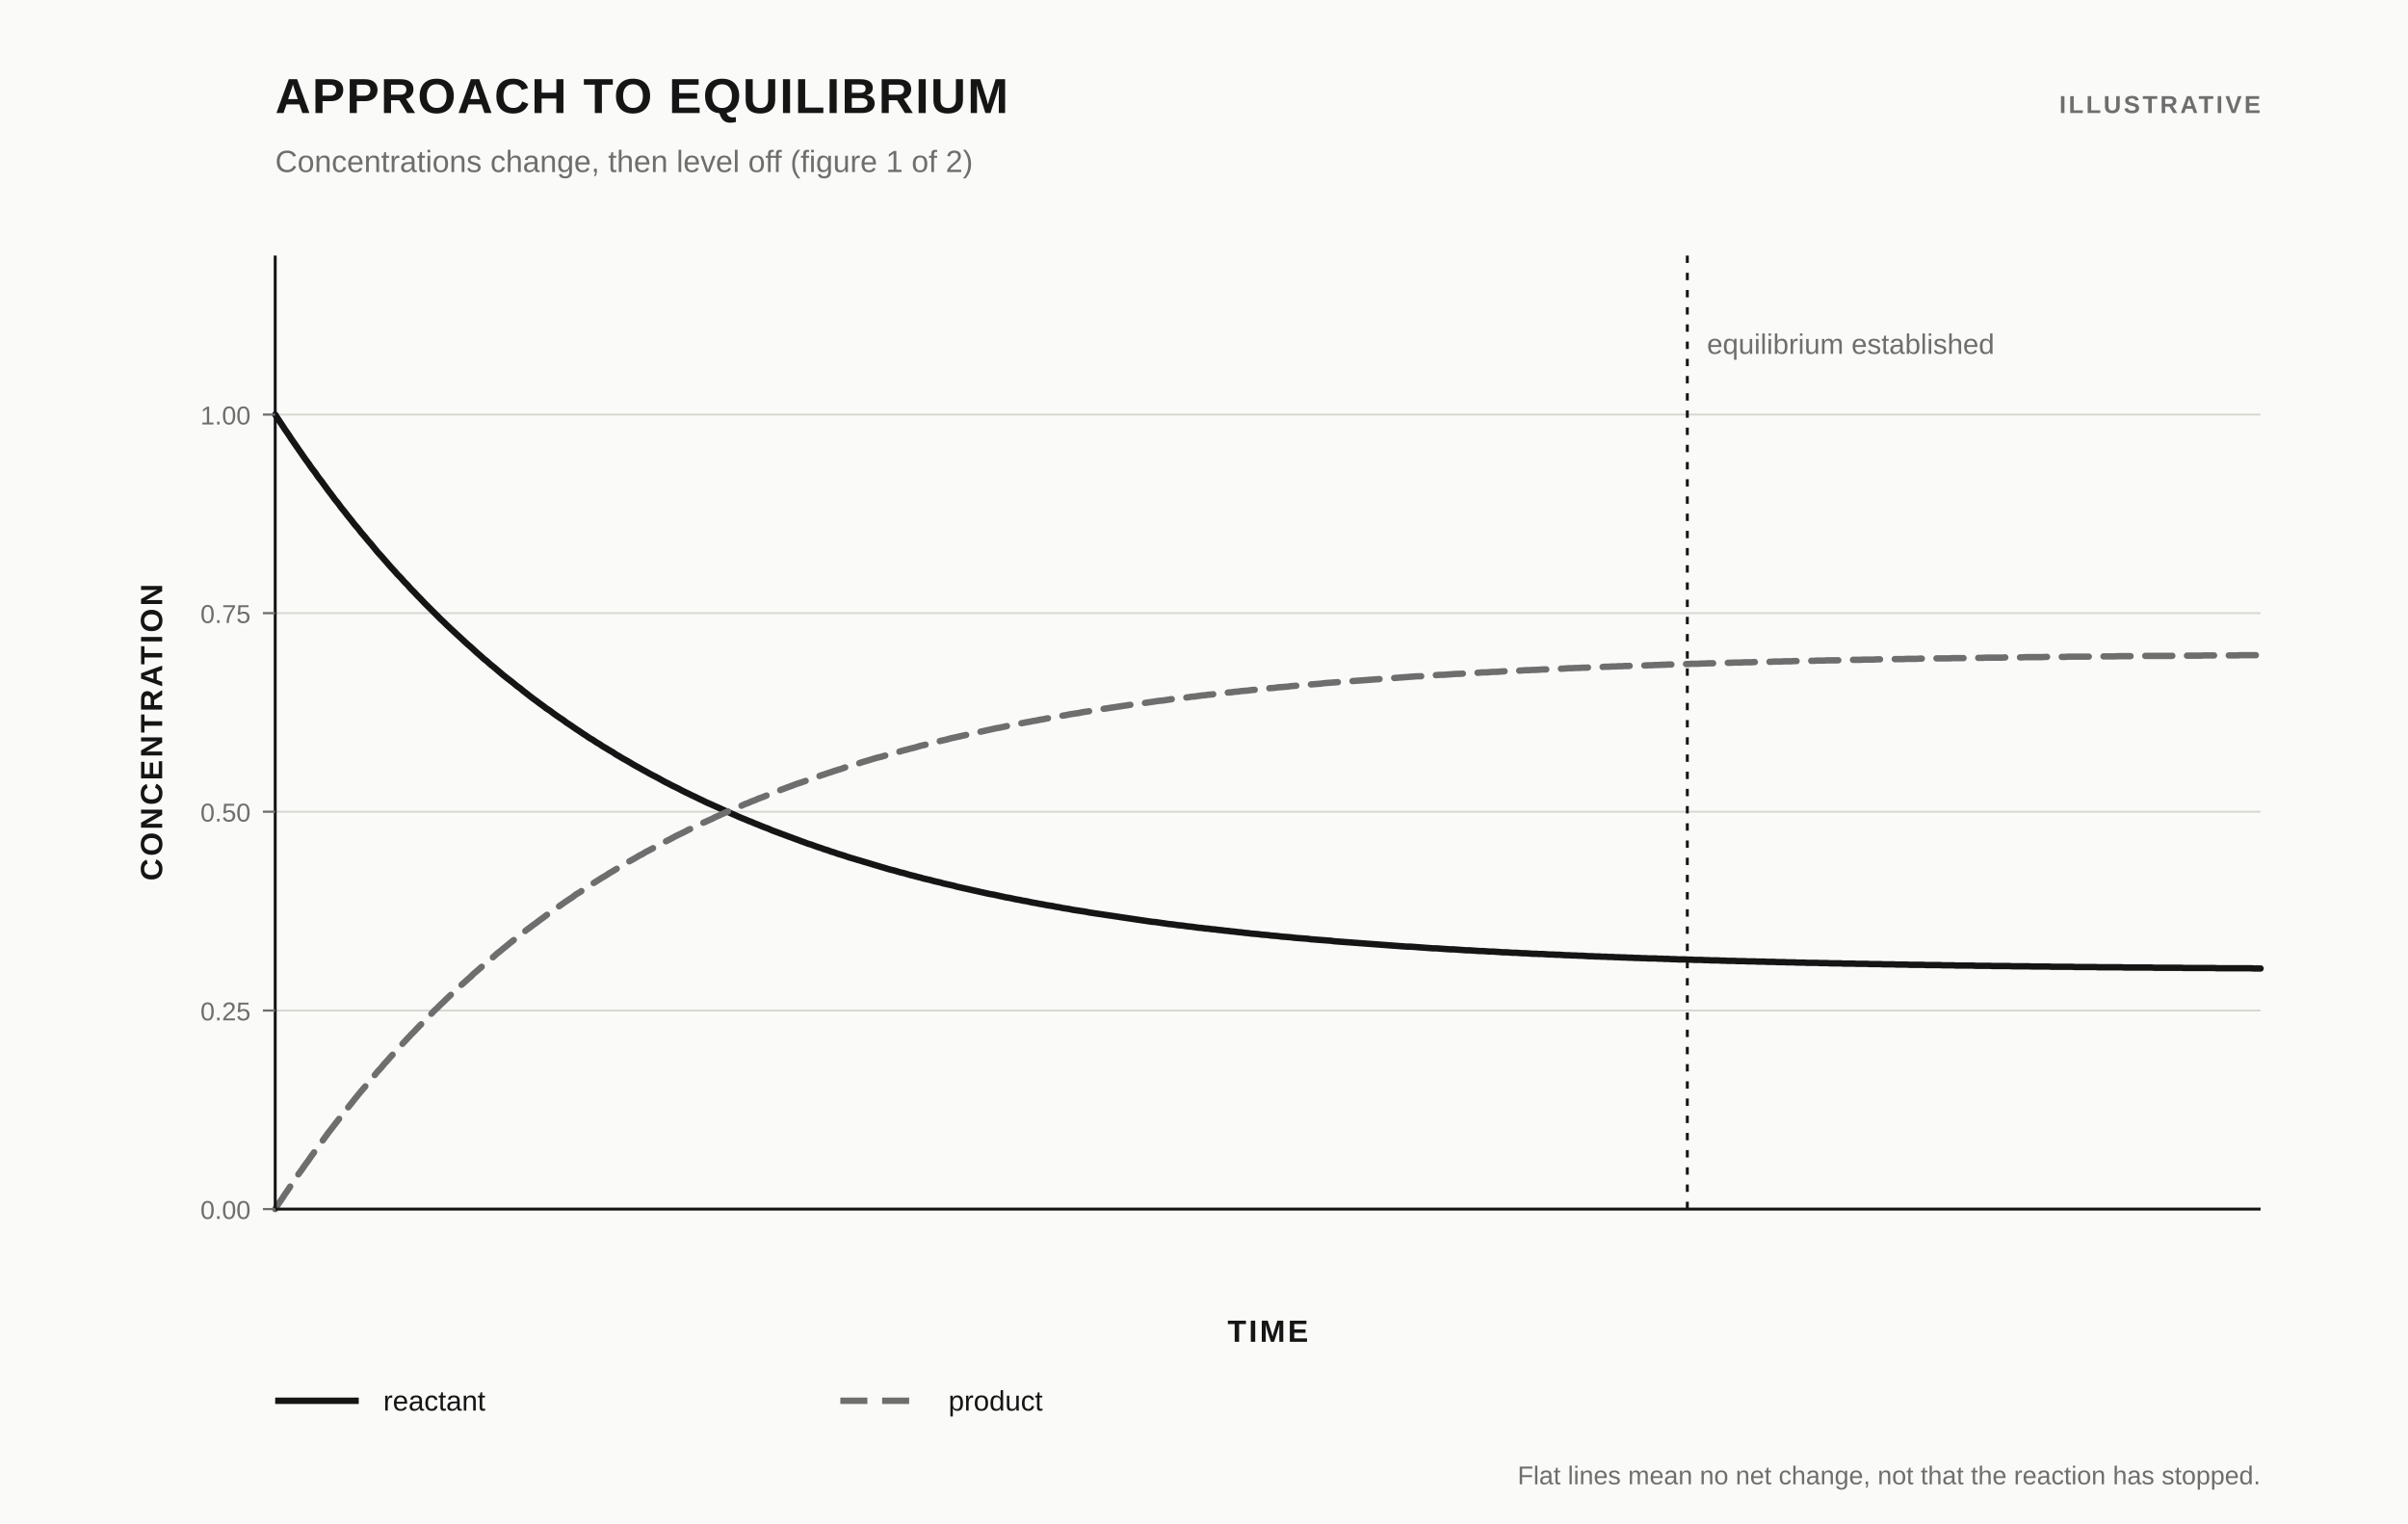
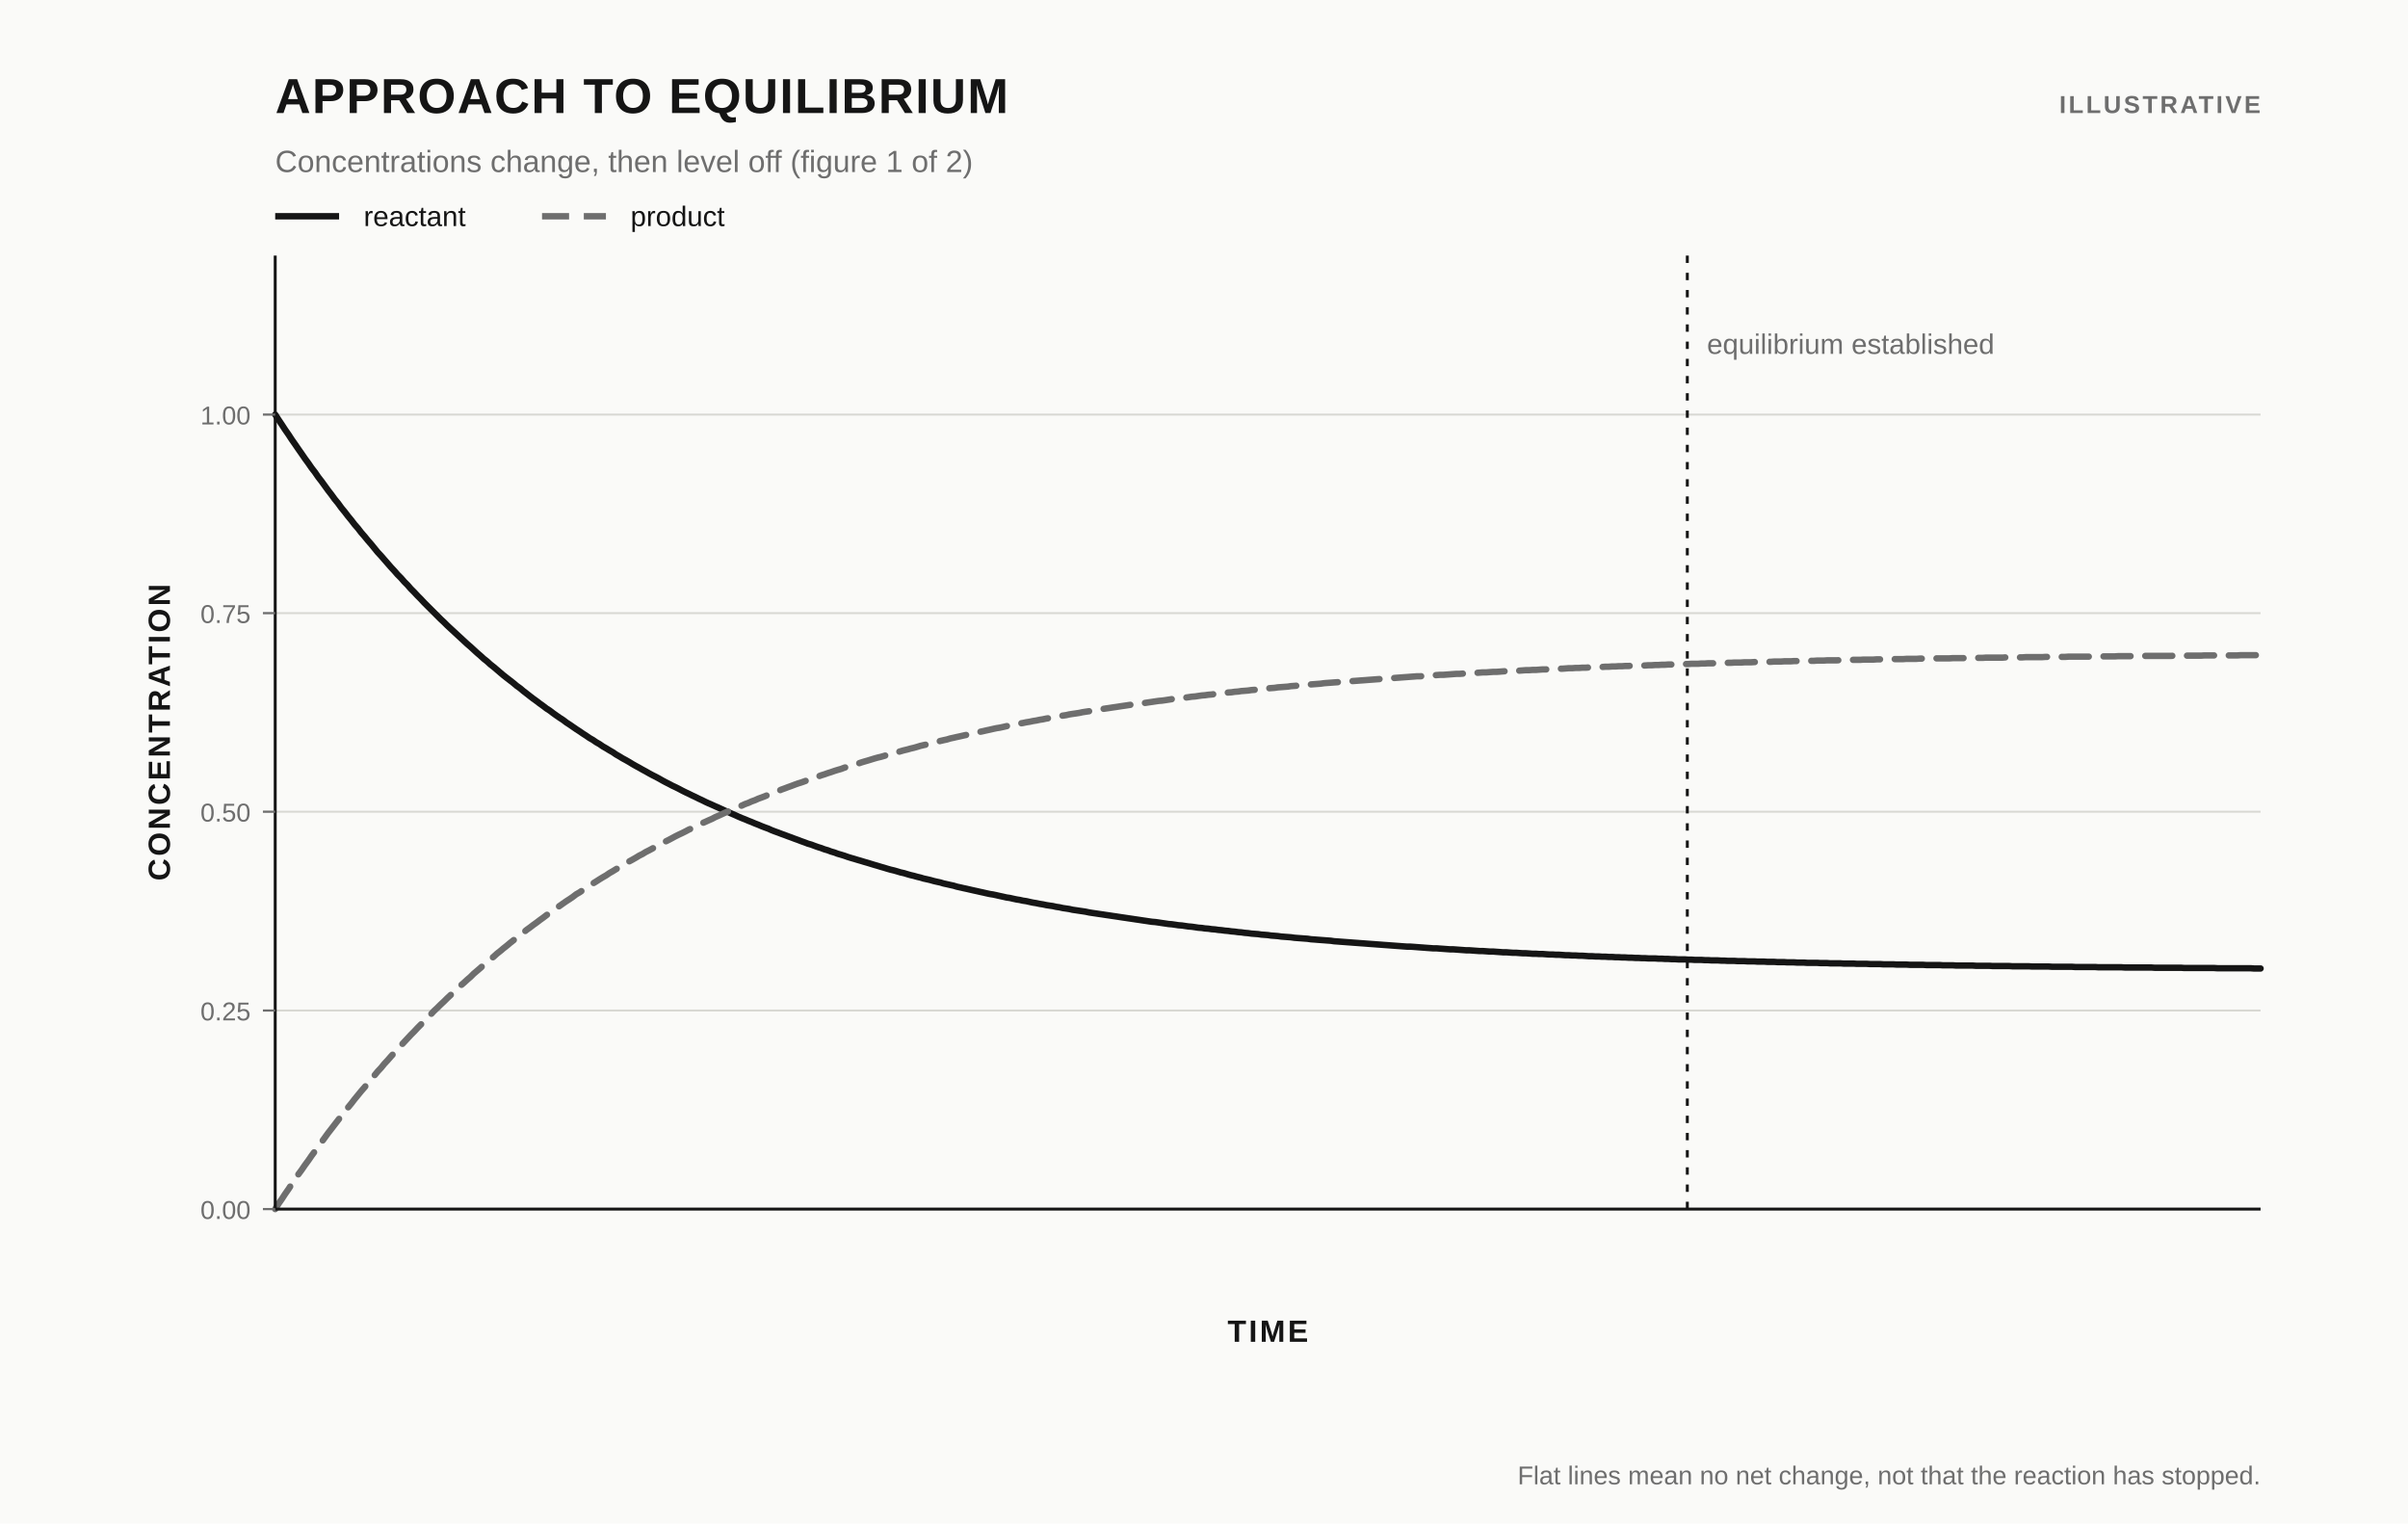
<svg xmlns="http://www.w3.org/2000/svg" viewBox="0 0 980 620" width="980" height="620" role="img" aria-labelledby="ttl desc" font-family="Helvetica Neue, Arial, sans-serif">
  <rect width="980" height="620" fill="#FAFAF8" />
  <line x1="112" y1="411.2" x2="920" y2="411.2" stroke="#D8D8D3" stroke-width="0.8" />
  <line x1="112" y1="330.3" x2="920" y2="330.3" stroke="#D8D8D3" stroke-width="0.8" />
  <line x1="112" y1="249.5" x2="920" y2="249.5" stroke="#D8D8D3" stroke-width="0.8" />
  <line x1="112" y1="168.7" x2="920" y2="168.7" stroke="#D8D8D3" stroke-width="0.8" />
  <path d="M 112.0,168.7 L 113.3,170.7 L 114.7,172.8 L 116.0,174.8 L 117.4,176.8 L 118.7,178.8 L 120.1,180.8 L 121.4,182.7 L 122.8,184.7 L 124.1,186.6 L 125.5,188.5 L 126.8,190.4 L 128.2,192.2 L 129.5,194.1 L 130.9,195.9 L 132.2,197.7 L 133.5,199.5 L 134.9,201.3 L 136.2,203.1 L 137.6,204.8 L 138.9,206.6 L 140.3,208.3 L 141.6,210.0 L 143.0,211.7 L 144.3,213.4 L 145.7,215.0 L 147.0,216.7 L 148.4,218.3 L 149.7,219.9 L 151.1,221.5 L 152.4,223.1 L 153.7,224.7 L 155.1,226.2 L 156.4,227.7 L 157.8,229.3 L 159.1,230.8 L 160.5,232.3 L 161.8,233.8 L 163.2,235.2 L 164.5,236.7 L 165.9,238.1 L 167.2,239.6 L 168.6,241.0 L 169.9,242.4 L 171.3,243.8 L 172.6,245.2 L 173.9,246.5 L 175.3,247.9 L 176.6,249.2 L 178.0,250.6 L 179.3,251.9 L 180.7,253.2 L 182.0,254.5 L 183.4,255.8 L 184.7,257.0 L 186.1,258.3 L 187.4,259.5 L 188.8,260.8 L 190.1,262.0 L 191.5,263.2 L 192.8,264.4 L 194.1,265.6 L 195.5,266.8 L 196.8,268.0 L 198.2,269.1 L 199.5,270.3 L 200.9,271.4 L 202.2,272.5 L 203.6,273.7 L 204.9,274.8 L 206.3,275.9 L 207.6,276.9 L 209.0,278.0 L 210.3,279.1 L 211.7,280.1 L 213.0,281.2 L 214.3,282.2 L 215.7,283.3 L 217.0,284.3 L 218.4,285.3 L 219.7,286.3 L 221.1,287.3 L 222.4,288.3 L 223.8,289.2 L 225.1,290.2 L 226.5,291.2 L 227.8,292.1 L 229.2,293.0 L 230.5,294.0 L 231.9,294.9 L 233.2,295.8 L 234.5,296.7 L 235.9,297.6 L 237.2,298.5 L 238.6,299.4 L 239.9,300.3 L 241.3,301.1 L 242.6,302.0 L 244.0,302.8 L 245.3,303.7 L 246.7,304.5 L 248.0,305.3 L 249.4,306.1 L 250.7,307.0 L 252.1,307.8 L 253.4,308.6 L 254.7,309.3 L 256.1,310.1 L 257.4,310.9 L 258.8,311.7 L 260.1,312.4 L 261.5,313.2 L 262.8,313.9 L 264.2,314.7 L 265.5,315.4 L 266.9,316.1 L 268.2,316.8 L 269.6,317.6 L 270.9,318.3 L 272.3,319.0 L 273.6,319.7 L 274.9,320.3 L 276.3,321.0 L 277.6,321.7 L 279.0,322.4 L 280.3,323.0 L 281.7,323.7 L 283.0,324.3 L 284.4,325.0 L 285.7,325.6 L 287.1,326.3 L 288.4,326.9 L 289.8,327.5 L 291.1,328.1 L 292.5,328.7 L 293.8,329.3 L 295.1,329.9 L 296.5,330.5 L 297.8,331.1 L 299.2,331.7 L 300.5,332.3 L 301.9,332.9 L 303.2,333.4 L 304.6,334.0 L 305.9,334.5 L 307.3,335.1 L 308.6,335.6 L 310.0,336.2 L 311.3,336.7 L 312.7,337.2 L 314.0,337.8 L 315.3,338.3 L 316.7,338.8 L 318.0,339.3 L 319.4,339.8 L 320.7,340.3 L 322.1,340.8 L 323.4,341.3 L 324.8,341.8 L 326.1,342.3 L 327.5,342.8 L 328.8,343.3 L 330.2,343.7 L 331.5,344.2 L 332.9,344.7 L 334.2,345.1 L 335.5,345.6 L 336.9,346.0 L 338.2,346.5 L 339.6,346.9 L 340.9,347.4 L 342.3,347.8 L 343.6,348.2 L 345.0,348.7 L 346.3,349.1 L 347.7,349.5 L 349.0,349.9 L 350.4,350.3 L 351.7,350.7 L 353.1,351.1 L 354.4,351.5 L 355.7,351.9 L 357.1,352.3 L 358.4,352.7 L 359.8,353.1 L 361.1,353.5 L 362.5,353.9 L 363.8,354.2 L 365.2,354.6 L 366.5,355.0 L 367.9,355.3 L 369.2,355.7 L 370.6,356.1 L 371.9,356.4 L 373.3,356.8 L 374.6,357.1 L 375.9,357.5 L 377.3,357.8 L 378.6,358.1 L 380.0,358.5 L 381.3,358.8 L 382.7,359.1 L 384.0,359.5 L 385.4,359.8 L 386.7,360.1 L 388.1,360.4 L 389.4,360.8 L 390.8,361.1 L 392.1,361.4 L 393.5,361.7 L 394.8,362.0 L 396.1,362.3 L 397.5,362.6 L 398.8,362.9 L 400.2,363.2 L 401.5,363.5 L 402.9,363.8 L 404.2,364.0 L 405.6,364.3 L 406.9,364.6 L 408.3,364.9 L 409.6,365.2 L 411.0,365.4 L 412.3,365.7 L 413.7,366.0 L 415.0,366.2 L 416.3,366.5 L 417.7,366.7 L 419.0,367.0 L 420.4,367.3 L 421.7,367.5 L 423.1,367.8 L 424.4,368.0 L 425.8,368.3 L 427.1,368.5 L 428.5,368.7 L 429.8,369.0 L 431.2,369.2 L 432.5,369.5 L 433.9,369.7 L 435.2,369.9 L 436.5,370.2 L 437.9,370.4 L 439.2,370.6 L 440.6,370.8 L 441.9,371.0 L 443.3,371.3 L 444.6,371.5 L 446.0,371.7 L 447.3,371.9 L 448.7,372.1 L 450.0,372.3 L 451.4,372.5 L 452.7,372.7 L 454.1,372.9 L 455.4,373.1 L 456.7,373.3 L 458.1,373.5 L 459.4,373.7 L 460.8,373.9 L 462.1,374.1 L 463.5,374.3 L 464.8,374.5 L 466.2,374.7 L 467.5,374.9 L 468.9,375.1 L 470.2,375.2 L 471.6,375.4 L 472.9,375.6 L 474.3,375.8 L 475.6,376.0 L 476.9,376.1 L 478.3,376.3 L 479.6,376.5 L 481.0,376.6 L 482.3,376.8 L 483.7,377.0 L 485.0,377.1 L 486.4,377.3 L 487.7,377.5 L 489.1,377.6 L 490.4,377.8 L 491.8,377.9 L 493.1,378.1 L 494.5,378.2 L 495.8,378.4 L 497.1,378.5 L 498.5,378.7 L 499.8,378.8 L 501.2,379.0 L 502.5,379.1 L 503.9,379.3 L 505.2,379.4 L 506.6,379.6 L 507.9,379.7 L 509.3,379.9 L 510.6,380.0 L 512.0,380.1 L 513.3,380.3 L 514.7,380.4 L 516.0,380.5 L 517.3,380.7 L 518.7,380.8 L 520.0,380.9 L 521.4,381.1 L 522.7,381.2 L 524.1,381.3 L 525.4,381.4 L 526.8,381.6 L 528.1,381.7 L 529.5,381.8 L 530.8,381.9 L 532.2,382.0 L 533.5,382.2 L 534.9,382.3 L 536.2,382.4 L 537.5,382.5 L 538.9,382.6 L 540.2,382.7 L 541.6,382.8 L 542.9,383.0 L 544.3,383.1 L 545.6,383.2 L 547.0,383.3 L 548.3,383.4 L 549.7,383.5 L 551.0,383.6 L 552.4,383.7 L 553.7,383.8 L 555.1,383.9 L 556.4,384.0 L 557.7,384.1 L 559.1,384.2 L 560.4,384.3 L 561.8,384.4 L 563.1,384.5 L 564.5,384.6 L 565.8,384.7 L 567.2,384.8 L 568.5,384.9 L 569.9,385.0 L 571.2,385.1 L 572.6,385.2 L 573.9,385.2 L 575.3,385.3 L 576.6,385.4 L 577.9,385.5 L 579.3,385.6 L 580.6,385.7 L 582.0,385.8 L 583.3,385.9 L 584.7,385.9 L 586.0,386.0 L 587.4,386.1 L 588.7,386.2 L 590.1,386.3 L 591.4,386.3 L 592.8,386.4 L 594.1,386.5 L 595.5,386.6 L 596.8,386.7 L 598.1,386.7 L 599.5,386.8 L 600.8,386.9 L 602.2,387.0 L 603.5,387.0 L 604.9,387.1 L 606.2,387.2 L 607.6,387.2 L 608.9,387.3 L 610.3,387.4 L 611.6,387.5 L 613.0,387.5 L 614.3,387.6 L 615.7,387.7 L 617.0,387.7 L 618.3,387.8 L 619.7,387.9 L 621.0,387.9 L 622.4,388.0 L 623.7,388.1 L 625.1,388.1 L 626.4,388.2 L 627.8,388.2 L 629.1,388.3 L 630.5,388.4 L 631.8,388.4 L 633.2,388.5 L 634.5,388.5 L 635.9,388.6 L 637.2,388.7 L 638.5,388.7 L 639.9,388.8 L 641.2,388.8 L 642.6,388.9 L 643.9,388.9 L 645.3,389.0 L 646.6,389.1 L 648.0,389.1 L 649.3,389.2 L 650.7,389.2 L 652.0,389.3 L 653.4,389.3 L 654.7,389.4 L 656.1,389.4 L 657.4,389.5 L 658.7,389.5 L 660.1,389.6 L 661.4,389.6 L 662.8,389.7 L 664.1,389.7 L 665.5,389.8 L 666.8,389.8 L 668.2,389.9 L 669.5,389.9 L 670.9,390.0 L 672.2,390.0 L 673.6,390.0 L 674.9,390.1 L 676.3,390.1 L 677.6,390.2 L 678.9,390.2 L 680.3,390.3 L 681.6,390.3 L 683.0,390.4 L 684.3,390.4 L 685.7,390.4 L 687.0,390.5 L 688.4,390.5 L 689.7,390.6 L 691.1,390.6 L 692.4,390.6 L 693.8,390.7 L 695.1,390.7 L 696.5,390.8 L 697.8,390.8 L 699.1,390.8 L 700.5,390.9 L 701.8,390.9 L 703.2,391.0 L 704.5,391.0 L 705.9,391.0 L 707.2,391.1 L 708.6,391.1 L 709.9,391.1 L 711.3,391.2 L 712.6,391.2 L 714.0,391.2 L 715.3,391.3 L 716.7,391.3 L 718.0,391.3 L 719.3,391.4 L 720.7,391.4 L 722.0,391.4 L 723.4,391.5 L 724.7,391.5 L 726.1,391.5 L 727.4,391.6 L 728.8,391.6 L 730.1,391.6 L 731.5,391.7 L 732.8,391.7 L 734.2,391.7 L 735.5,391.8 L 736.9,391.8 L 738.2,391.8 L 739.5,391.8 L 740.9,391.9 L 742.2,391.9 L 743.6,391.9 L 744.9,392.0 L 746.3,392.0 L 747.6,392.0 L 749.0,392.0 L 750.3,392.1 L 751.7,392.1 L 753.0,392.1 L 754.4,392.1 L 755.7,392.2 L 757.1,392.2 L 758.4,392.2 L 759.7,392.2 L 761.1,392.3 L 762.4,392.3 L 763.8,392.3 L 765.1,392.3 L 766.5,392.4 L 767.8,392.4 L 769.2,392.4 L 770.5,392.4 L 771.9,392.5 L 773.2,392.5 L 774.6,392.5 L 775.9,392.5 L 777.3,392.6 L 778.6,392.6 L 779.9,392.6 L 781.3,392.6 L 782.6,392.6 L 784.0,392.7 L 785.3,392.7 L 786.7,392.7 L 788.0,392.7 L 789.4,392.7 L 790.7,392.8 L 792.1,392.8 L 793.4,392.8 L 794.8,392.8 L 796.1,392.9 L 797.5,392.9 L 798.8,392.9 L 800.1,392.9 L 801.5,392.9 L 802.8,392.9 L 804.2,393.0 L 805.5,393.0 L 806.9,393.0 L 808.2,393.0 L 809.6,393.0 L 810.9,393.1 L 812.3,393.1 L 813.6,393.1 L 815.0,393.1 L 816.3,393.1 L 817.7,393.1 L 819.0,393.2 L 820.3,393.2 L 821.7,393.2 L 823.0,393.2 L 824.4,393.2 L 825.7,393.2 L 827.1,393.3 L 828.4,393.3 L 829.8,393.3 L 831.1,393.3 L 832.5,393.3 L 833.8,393.3 L 835.2,393.4 L 836.5,393.4 L 837.9,393.4 L 839.2,393.4 L 840.5,393.4 L 841.9,393.4 L 843.2,393.4 L 844.6,393.5 L 845.9,393.5 L 847.3,393.5 L 848.6,393.5 L 850.0,393.5 L 851.3,393.5 L 852.7,393.5 L 854.0,393.6 L 855.4,393.6 L 856.7,393.6 L 858.1,393.6 L 859.4,393.6 L 860.7,393.6 L 862.1,393.6 L 863.4,393.6 L 864.8,393.7 L 866.1,393.7 L 867.5,393.7 L 868.8,393.7 L 870.2,393.7 L 871.5,393.7 L 872.9,393.7 L 874.2,393.7 L 875.6,393.7 L 876.9,393.8 L 878.3,393.8 L 879.6,393.8 L 880.9,393.8 L 882.3,393.8 L 883.6,393.8 L 885.0,393.8 L 886.3,393.8 L 887.7,393.8 L 889.0,393.9 L 890.4,393.9 L 891.7,393.9 L 893.1,393.9 L 894.4,393.9 L 895.8,393.9 L 897.1,393.9 L 898.5,393.9 L 899.8,393.9 L 901.1,393.9 L 902.5,394.0 L 903.8,394.0 L 905.2,394.0 L 906.5,394.0 L 907.9,394.0 L 909.2,394.0 L 910.6,394.0 L 911.9,394.0 L 913.3,394.0 L 914.6,394.0 L 916.0,394.0 L 917.3,394.1 L 918.7,394.1 L 920.0,394.1" fill="none" stroke="#151515" stroke-width="2.6" stroke-linecap="round" />
  <path d="M 112.0,492.0 L 113.3,489.9 L 114.7,487.9 L 116.0,485.9 L 117.4,483.9 L 118.7,481.9 L 120.1,479.9 L 121.4,477.9 L 122.8,476.0 L 124.1,474.1 L 125.5,472.2 L 126.8,470.3 L 128.2,468.4 L 129.5,466.6 L 130.9,464.7 L 132.2,462.9 L 133.5,461.1 L 134.9,459.3 L 136.2,457.6 L 137.6,455.8 L 138.9,454.1 L 140.3,452.4 L 141.6,450.7 L 143.0,449.0 L 144.3,447.3 L 145.7,445.6 L 147.0,444.0 L 148.4,442.4 L 149.7,440.8 L 151.1,439.2 L 152.4,437.6 L 153.7,436.0 L 155.1,434.5 L 156.4,432.9 L 157.8,431.4 L 159.1,429.9 L 160.5,428.4 L 161.8,426.9 L 163.2,425.4 L 164.5,424.0 L 165.9,422.5 L 167.2,421.1 L 168.6,419.7 L 169.9,418.3 L 171.3,416.9 L 172.6,415.5 L 173.9,414.1 L 175.3,412.8 L 176.6,411.4 L 178.0,410.1 L 179.3,408.8 L 180.7,407.5 L 182.0,406.2 L 183.4,404.9 L 184.7,403.6 L 186.1,402.4 L 187.4,401.1 L 188.8,399.9 L 190.1,398.7 L 191.5,397.5 L 192.8,396.2 L 194.1,395.1 L 195.5,393.9 L 196.8,392.7 L 198.2,391.5 L 199.5,390.4 L 200.9,389.3 L 202.2,388.1 L 203.6,387.0 L 204.9,385.9 L 206.3,384.8 L 207.6,383.7 L 209.0,382.6 L 210.3,381.6 L 211.7,380.5 L 213.0,379.5 L 214.3,378.4 L 215.7,377.4 L 217.0,376.4 L 218.4,375.4 L 219.7,374.4 L 221.1,373.4 L 222.4,372.4 L 223.8,371.4 L 225.1,370.5 L 226.5,369.5 L 227.8,368.6 L 229.2,367.6 L 230.5,366.7 L 231.9,365.8 L 233.2,364.9 L 234.5,363.9 L 235.9,363.1 L 237.2,362.2 L 238.6,361.3 L 239.9,360.4 L 241.3,359.5 L 242.6,358.7 L 244.0,357.8 L 245.3,357.0 L 246.7,356.2 L 248.0,355.3 L 249.4,354.5 L 250.7,353.7 L 252.1,352.9 L 253.4,352.1 L 254.7,351.3 L 256.1,350.5 L 257.4,349.8 L 258.8,349.0 L 260.1,348.2 L 261.5,347.5 L 262.8,346.7 L 264.2,346.0 L 265.5,345.3 L 266.9,344.5 L 268.2,343.8 L 269.6,343.1 L 270.9,342.4 L 272.3,341.7 L 273.6,341.0 L 274.9,340.3 L 276.3,339.6 L 277.6,339.0 L 279.0,338.3 L 280.3,337.6 L 281.7,337.0 L 283.0,336.3 L 284.4,335.7 L 285.7,335.0 L 287.1,334.4 L 288.4,333.8 L 289.8,333.2 L 291.1,332.5 L 292.5,331.9 L 293.8,331.3 L 295.1,330.7 L 296.5,330.1 L 297.8,329.5 L 299.2,329.0 L 300.5,328.4 L 301.9,327.8 L 303.2,327.2 L 304.6,326.7 L 305.9,326.1 L 307.3,325.6 L 308.6,325.0 L 310.0,324.5 L 311.3,324.0 L 312.7,323.4 L 314.0,322.9 L 315.3,322.4 L 316.7,321.9 L 318.0,321.3 L 319.4,320.8 L 320.7,320.3 L 322.1,319.8 L 323.4,319.3 L 324.8,318.8 L 326.1,318.4 L 327.5,317.9 L 328.8,317.4 L 330.2,316.9 L 331.5,316.5 L 332.9,316.0 L 334.2,315.5 L 335.5,315.1 L 336.9,314.6 L 338.2,314.2 L 339.6,313.7 L 340.9,313.3 L 342.3,312.9 L 343.6,312.4 L 345.0,312.0 L 346.3,311.6 L 347.7,311.2 L 349.0,310.8 L 350.4,310.3 L 351.7,309.9 L 353.1,309.5 L 354.4,309.1 L 355.7,308.7 L 357.1,308.3 L 358.4,308.0 L 359.8,307.6 L 361.1,307.2 L 362.5,306.8 L 363.8,306.4 L 365.2,306.1 L 366.5,305.7 L 367.9,305.3 L 369.2,305.0 L 370.6,304.6 L 371.9,304.3 L 373.3,303.9 L 374.6,303.5 L 375.9,303.2 L 377.3,302.9 L 378.6,302.5 L 380.0,302.2 L 381.3,301.9 L 382.7,301.5 L 384.0,301.2 L 385.4,300.9 L 386.7,300.5 L 388.1,300.2 L 389.4,299.9 L 390.8,299.6 L 392.1,299.3 L 393.5,299.0 L 394.8,298.7 L 396.1,298.4 L 397.5,298.1 L 398.8,297.8 L 400.2,297.5 L 401.5,297.2 L 402.9,296.9 L 404.2,296.6 L 405.6,296.3 L 406.9,296.1 L 408.3,295.8 L 409.6,295.5 L 411.0,295.2 L 412.3,295.0 L 413.7,294.7 L 415.0,294.4 L 416.3,294.2 L 417.7,293.9 L 419.0,293.7 L 420.4,293.4 L 421.7,293.2 L 423.1,292.9 L 424.4,292.7 L 425.8,292.4 L 427.1,292.2 L 428.5,291.9 L 429.8,291.7 L 431.2,291.4 L 432.5,291.2 L 433.9,291.0 L 435.2,290.7 L 436.5,290.5 L 437.9,290.3 L 439.2,290.1 L 440.6,289.8 L 441.9,289.6 L 443.3,289.4 L 444.6,289.2 L 446.0,289.0 L 447.3,288.8 L 448.7,288.5 L 450.0,288.3 L 451.4,288.1 L 452.7,287.9 L 454.1,287.7 L 455.4,287.5 L 456.7,287.3 L 458.1,287.1 L 459.4,286.9 L 460.8,286.7 L 462.1,286.5 L 463.5,286.4 L 464.8,286.2 L 466.2,286.0 L 467.5,285.8 L 468.9,285.6 L 470.2,285.4 L 471.6,285.2 L 472.9,285.1 L 474.3,284.9 L 475.6,284.7 L 476.9,284.5 L 478.3,284.4 L 479.6,284.2 L 481.0,284.0 L 482.3,283.9 L 483.7,283.7 L 485.0,283.5 L 486.4,283.4 L 487.7,283.2 L 489.1,283.0 L 490.4,282.9 L 491.8,282.7 L 493.1,282.6 L 494.5,282.4 L 495.8,282.3 L 497.1,282.1 L 498.5,282.0 L 499.8,281.8 L 501.2,281.7 L 502.5,281.5 L 503.9,281.4 L 505.2,281.2 L 506.6,281.1 L 507.9,281.0 L 509.3,280.8 L 510.6,280.7 L 512.0,280.5 L 513.3,280.4 L 514.7,280.3 L 516.0,280.1 L 517.3,280.0 L 518.7,279.9 L 520.0,279.7 L 521.4,279.6 L 522.7,279.5 L 524.1,279.4 L 525.4,279.2 L 526.8,279.1 L 528.1,279.0 L 529.5,278.9 L 530.8,278.7 L 532.2,278.6 L 533.5,278.5 L 534.9,278.4 L 536.2,278.3 L 537.5,278.2 L 538.9,278.0 L 540.2,277.9 L 541.6,277.8 L 542.9,277.7 L 544.3,277.6 L 545.6,277.5 L 547.0,277.4 L 548.3,277.3 L 549.7,277.2 L 551.0,277.1 L 552.4,277.0 L 553.7,276.9 L 555.1,276.8 L 556.4,276.7 L 557.7,276.6 L 559.1,276.5 L 560.4,276.4 L 561.8,276.3 L 563.1,276.2 L 564.5,276.1 L 565.8,276.0 L 567.2,275.9 L 568.5,275.8 L 569.9,275.7 L 571.2,275.6 L 572.6,275.5 L 573.9,275.4 L 575.3,275.3 L 576.6,275.2 L 577.9,275.2 L 579.3,275.1 L 580.6,275.0 L 582.0,274.9 L 583.3,274.8 L 584.7,274.7 L 586.0,274.6 L 587.4,274.6 L 588.7,274.5 L 590.1,274.4 L 591.4,274.3 L 592.8,274.2 L 594.1,274.2 L 595.5,274.1 L 596.8,274.0 L 598.1,273.9 L 599.5,273.9 L 600.8,273.8 L 602.2,273.7 L 603.5,273.6 L 604.9,273.6 L 606.2,273.5 L 607.6,273.4 L 608.9,273.4 L 610.3,273.3 L 611.6,273.2 L 613.0,273.1 L 614.3,273.1 L 615.7,273.0 L 617.0,272.9 L 618.3,272.9 L 619.7,272.8 L 621.0,272.7 L 622.4,272.7 L 623.7,272.6 L 625.1,272.6 L 626.4,272.5 L 627.8,272.4 L 629.1,272.4 L 630.5,272.3 L 631.8,272.2 L 633.2,272.2 L 634.5,272.1 L 635.9,272.1 L 637.2,272.0 L 638.5,271.9 L 639.9,271.9 L 641.2,271.8 L 642.6,271.8 L 643.9,271.7 L 645.3,271.7 L 646.6,271.6 L 648.0,271.6 L 649.3,271.5 L 650.7,271.5 L 652.0,271.4 L 653.4,271.3 L 654.7,271.3 L 656.1,271.2 L 657.4,271.2 L 658.7,271.1 L 660.1,271.1 L 661.4,271.0 L 662.8,271.0 L 664.1,270.9 L 665.5,270.9 L 666.8,270.8 L 668.2,270.8 L 669.5,270.8 L 670.9,270.7 L 672.2,270.7 L 673.6,270.6 L 674.9,270.6 L 676.3,270.5 L 677.6,270.5 L 678.9,270.4 L 680.3,270.4 L 681.6,270.4 L 683.0,270.3 L 684.3,270.3 L 685.7,270.2 L 687.0,270.2 L 688.4,270.1 L 689.7,270.1 L 691.1,270.1 L 692.4,270.0 L 693.8,270.0 L 695.1,269.9 L 696.5,269.9 L 697.8,269.9 L 699.1,269.8 L 700.5,269.8 L 701.8,269.8 L 703.2,269.7 L 704.5,269.7 L 705.9,269.6 L 707.2,269.6 L 708.6,269.6 L 709.9,269.5 L 711.3,269.5 L 712.6,269.5 L 714.0,269.4 L 715.3,269.4 L 716.7,269.4 L 718.0,269.3 L 719.3,269.3 L 720.7,269.3 L 722.0,269.2 L 723.4,269.2 L 724.7,269.2 L 726.1,269.1 L 727.4,269.1 L 728.8,269.1 L 730.1,269.0 L 731.5,269.0 L 732.8,269.0 L 734.2,268.9 L 735.5,268.9 L 736.9,268.9 L 738.2,268.9 L 739.5,268.8 L 740.9,268.8 L 742.2,268.8 L 743.6,268.7 L 744.9,268.7 L 746.3,268.7 L 747.6,268.7 L 749.0,268.6 L 750.3,268.6 L 751.7,268.6 L 753.0,268.5 L 754.4,268.5 L 755.7,268.5 L 757.1,268.5 L 758.4,268.4 L 759.7,268.4 L 761.1,268.4 L 762.4,268.4 L 763.8,268.3 L 765.1,268.3 L 766.5,268.3 L 767.8,268.3 L 769.2,268.2 L 770.5,268.2 L 771.9,268.2 L 773.2,268.2 L 774.6,268.2 L 775.9,268.1 L 777.3,268.1 L 778.6,268.1 L 779.9,268.1 L 781.3,268.0 L 782.6,268.0 L 784.0,268.0 L 785.3,268.0 L 786.7,268.0 L 788.0,267.9 L 789.4,267.9 L 790.7,267.9 L 792.1,267.9 L 793.4,267.9 L 794.8,267.8 L 796.1,267.8 L 797.5,267.8 L 798.8,267.8 L 800.1,267.8 L 801.5,267.7 L 802.8,267.7 L 804.2,267.7 L 805.5,267.7 L 806.9,267.7 L 808.2,267.6 L 809.6,267.6 L 810.9,267.6 L 812.3,267.6 L 813.6,267.6 L 815.0,267.6 L 816.3,267.5 L 817.7,267.5 L 819.0,267.5 L 820.3,267.5 L 821.7,267.5 L 823.0,267.5 L 824.4,267.4 L 825.7,267.4 L 827.1,267.4 L 828.4,267.4 L 829.8,267.4 L 831.1,267.4 L 832.5,267.3 L 833.8,267.3 L 835.2,267.3 L 836.5,267.3 L 837.9,267.3 L 839.2,267.3 L 840.5,267.3 L 841.9,267.2 L 843.2,267.2 L 844.6,267.2 L 845.9,267.2 L 847.3,267.2 L 848.6,267.2 L 850.0,267.2 L 851.3,267.1 L 852.7,267.1 L 854.0,267.1 L 855.4,267.1 L 856.7,267.1 L 858.1,267.1 L 859.4,267.1 L 860.7,267.1 L 862.1,267.0 L 863.4,267.0 L 864.8,267.0 L 866.1,267.0 L 867.5,267.0 L 868.8,267.0 L 870.2,267.0 L 871.5,267.0 L 872.9,266.9 L 874.2,266.9 L 875.6,266.9 L 876.9,266.9 L 878.3,266.9 L 879.6,266.9 L 880.9,266.9 L 882.3,266.9 L 883.6,266.9 L 885.0,266.8 L 886.3,266.8 L 887.7,266.8 L 889.0,266.8 L 890.4,266.8 L 891.7,266.8 L 893.1,266.8 L 894.4,266.8 L 895.8,266.8 L 897.1,266.7 L 898.5,266.7 L 899.8,266.7 L 901.1,266.7 L 902.5,266.7 L 903.8,266.7 L 905.2,266.7 L 906.5,266.7 L 907.9,266.7 L 909.2,266.7 L 910.6,266.7 L 911.9,266.6 L 913.3,266.6 L 914.6,266.6 L 916.0,266.6 L 917.3,266.6 L 918.7,266.6 L 920.0,266.6" fill="none" stroke="#6E6E6E" stroke-width="2.6" stroke-linecap="round" stroke-dasharray="11 6" />
  <line x1="686.7" y1="104" x2="686.7" y2="492.0" stroke="#151515" stroke-width="1.2" stroke-dasharray="3 4" />
  <text x="694.7" y="144" font-size="11.5" fill="#6E6E6E">equilibrium established</text>
  <line x1="112" y1="104" x2="112" y2="492.0" stroke="#151515" stroke-width="1.2" />
  <line x1="112" y1="492.0" x2="920" y2="492.0" stroke="#151515" stroke-width="1.2" />
  <text x="516.0" y="546.0" text-anchor="middle" font-size="12.5" font-weight="700" fill="#151515" letter-spacing="0.08em">TIME</text>
-   <text transform="translate(66,298.0) rotate(-90)" text-anchor="middle" font-size="12.5" font-weight="700" fill="#151515" letter-spacing="0.08em">CONCENTRATION</text>
+   <text transform="translate(69.15,298.0) rotate(-90)" text-anchor="middle" font-size="12.5" font-weight="700" fill="#151515" letter-spacing="0.08em">CONCENTRATION</text>
  <line x1="107" y1="492.0" x2="112" y2="492.0" stroke="#6E6E6E" stroke-width="0.9" />
  <text x="102" y="496.0" text-anchor="end" font-size="10.5" fill="#6E6E6E">0.00</text>
  <line x1="107" y1="411.2" x2="112" y2="411.2" stroke="#6E6E6E" stroke-width="0.9" />
  <text x="102" y="415.2" text-anchor="end" font-size="10.5" fill="#6E6E6E">0.25</text>
  <line x1="107" y1="330.3" x2="112" y2="330.3" stroke="#6E6E6E" stroke-width="0.9" />
  <text x="102" y="334.3" text-anchor="end" font-size="10.5" fill="#6E6E6E">0.50</text>
  <line x1="107" y1="249.5" x2="112" y2="249.5" stroke="#6E6E6E" stroke-width="0.9" />
  <text x="102" y="253.5" text-anchor="end" font-size="10.5" fill="#6E6E6E">0.75</text>
  <line x1="107" y1="168.7" x2="112" y2="168.7" stroke="#6E6E6E" stroke-width="0.9" />
  <text x="102" y="172.7" text-anchor="end" font-size="10.5" fill="#6E6E6E">1.00</text>
  <text x="112" y="46.0" font-size="20" font-weight="700" fill="#151515" letter-spacing="0.03em">APPROACH TO EQUILIBRIUM</text>
  <text x="112" y="70" font-size="12.5" fill="#6E6E6E">Concentrations change, then level off (figure 1 of 2)</text>
  <text x="920" y="46" text-anchor="end" font-size="10" font-weight="700" fill="#6E6E6E" letter-spacing="0.1em">ILLUSTRATIVE</text>
  <text x="920" y="604" text-anchor="end" font-size="10.5" fill="#6E6E6E">Flat lines mean no net change, not that the reaction has stopped.</text>
-   <line x1="112" y1="570" x2="146" y2="570" stroke="#151515" stroke-width="2.6" />
-   <text x="156" y="574" font-size="11.5" fill="#151515">reactant</text>
-   <line x1="342" y1="570" x2="376" y2="570" stroke="#6E6E6E" stroke-width="2.6" stroke-dasharray="11 6" />
-   <text x="386" y="574" font-size="11.5" fill="#151515">product</text>
+   <line x1="112.0" y1="88" x2="138.0" y2="88" stroke="#151515" stroke-width="2.6" />
+   <text x="148.0" y="92" font-size="11.5" fill="#151515">reactant</text>
+   <line x1="220.6" y1="88" x2="246.6" y2="88" stroke="#6E6E6E" stroke-width="2.6" stroke-dasharray="11 6" />
+   <text x="256.6" y="92" font-size="11.5" fill="#151515">product</text>
</svg>
